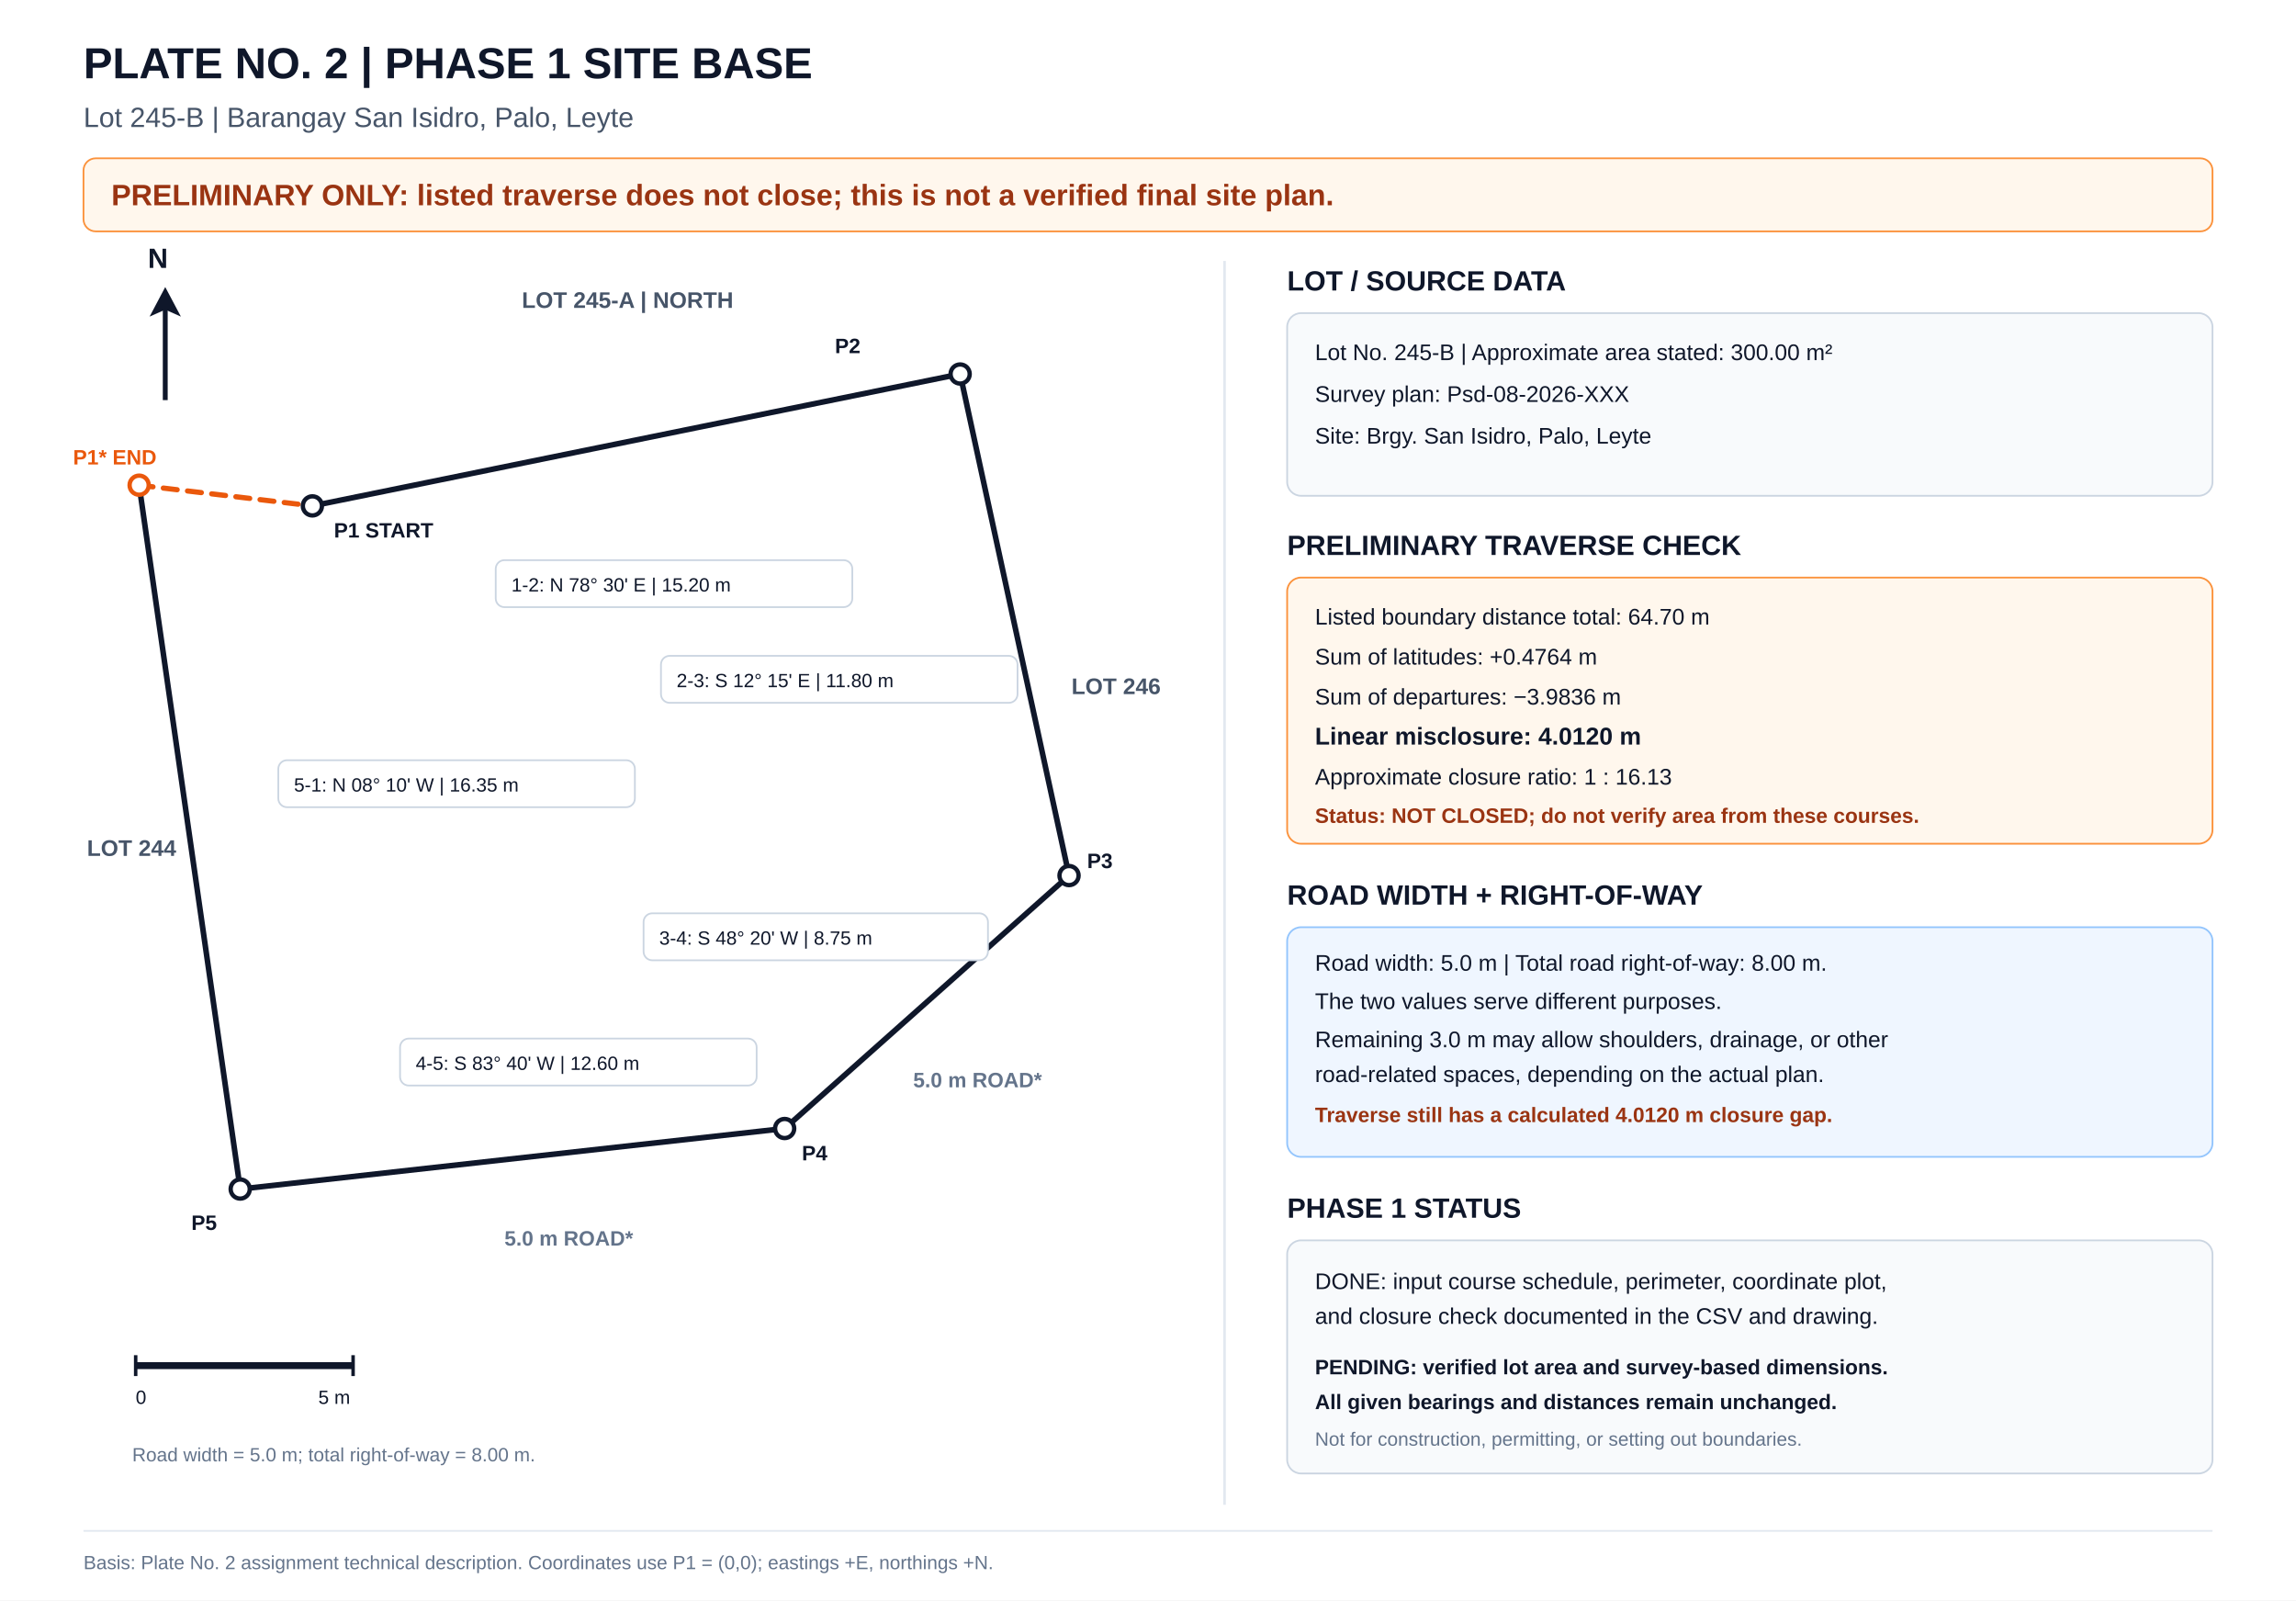
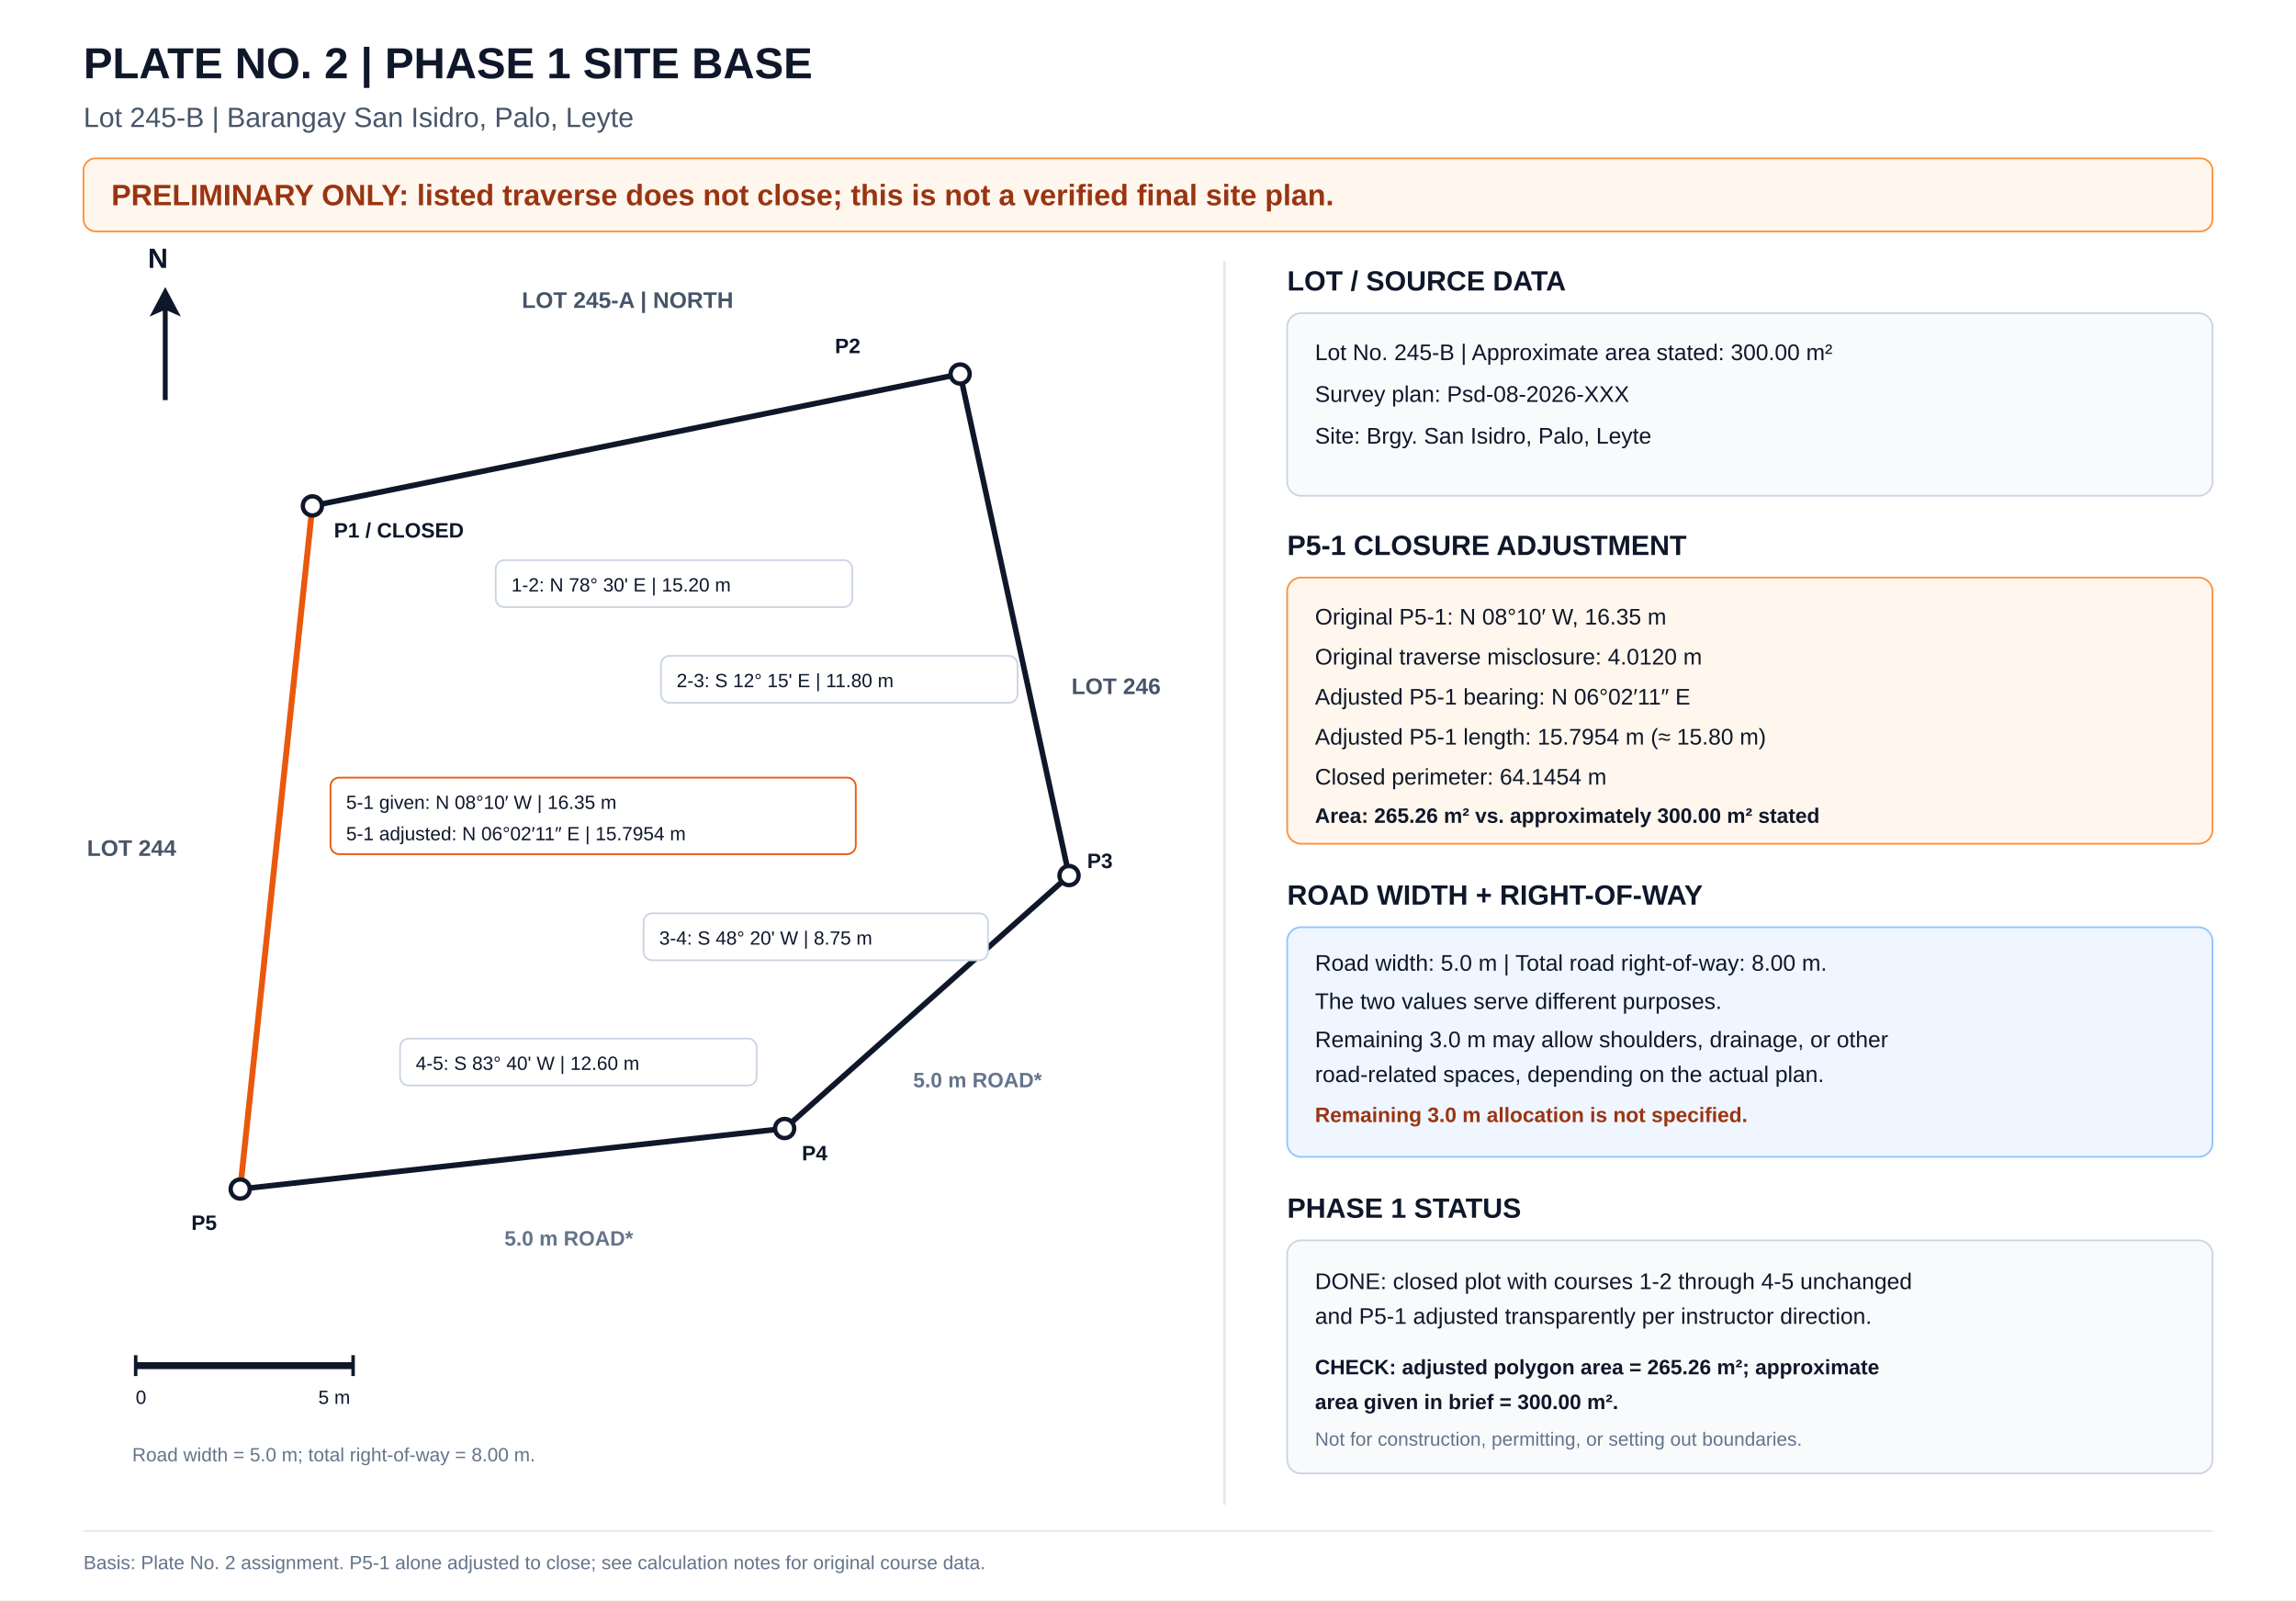
<svg xmlns="http://www.w3.org/2000/svg" width="1320" height="920" viewBox="0 0 1320 920">
  <style>
 text{font-family:Arial,Helvetica,sans-serif;fill:#0f172a}
 .title{font-size:25px;font-weight:700}.subtitle{font-size:16px;fill:#475569}
 .heading{font-size:16px;font-weight:700}.small{font-size:13px}.tiny{font-size:11px}
 .course{font-size:11px;fill:#334155}.neighbor{font-size:13px;font-weight:700;fill:#475569}
 .warning{font-size:17px;font-weight:700;fill:#9a3412}.alert{font-size:12px;font-weight:700;fill:#991b1b}
 .point{font-size:12px;font-weight:700}.note{font-size:12px;fill:#64748b}
</style>
  <rect width="1320" height="920" fill="#fff" />
  <text class="title" x="48" y="45">PLATE NO. 2 | PHASE 1 SITE BASE</text>
  <text class="subtitle" x="48" y="73">Lot 245-B | Barangay San Isidro, Palo, Leyte</text>
  <rect x="48" y="91" width="1224" height="42" rx="7" fill="#fff7ed" stroke="#fb923c" />
  <text class="warning" x="64" y="118">PRELIMINARY ONLY: listed traverse does not close; this is not a verified final site plan.</text>
  <line x1="704" y1="150" x2="704" y2="865" stroke="#e2e8f0" stroke-width="1.5" />
  <text class="neighbor" x="300" y="177">LOT 245-A | NORTH</text>
  <text class="neighbor" x="616" y="399">LOT 246</text>
  <text class="neighbor" x="50" y="492">LOT 244</text>
  <text class="neighbor" x="525" y="625" style="fill:#64748b;font-size:12px">5.0 m ROAD*</text>
  <text class="neighbor" x="290" y="716" style="fill:#64748b;font-size:12px">5.0 m ROAD*</text>
  <g fill="none" stroke="#0f172a" stroke-width="3.2" stroke-linecap="round">
-     <path d="M179.6 290.8 L552 215 L614.6 503.3 L451.1 648.7 L138.1 683.5 L80 278.9" />
+     <path d="M179.6 290.8 L552 215 L614.6 503.3 L451.1 648.7 L138.1 683.5" />
  </g>
-   <line x1="80" y1="278.9" x2="179.6" y2="290.8" stroke="#ea580c" stroke-width="3" stroke-dasharray="8 6" stroke-linecap="round" />
+   <line x1="138.1" y1="683.5" x2="179.6" y2="290.8" stroke="#ea580c" stroke-width="3.4" stroke-linecap="round" />
  <g fill="#fff" stroke-width="2.5">
    <circle cx="179.6" cy="290.8" r="5.5" stroke="#0f172a" />
    <circle cx="552" cy="215" r="5.5" stroke="#0f172a" />
    <circle cx="614.6" cy="503.3" r="5.5" stroke="#0f172a" />
    <circle cx="451.1" cy="648.7" r="5.5" stroke="#0f172a" />
    <circle cx="138.1" cy="683.5" r="5.5" stroke="#0f172a" />
-     <circle cx="80" cy="278.9" r="5.5" stroke="#ea580c" />
  </g>
  <g class="point">
-     <text x="192" y="309">P1 START</text>
+     <text x="192" y="309">P1 / CLOSED</text>
    <text x="480" y="203">P2</text>
    <text x="625" y="499">P3</text>
    <text x="461" y="667">P4</text>
    <text x="110" y="707">P5</text>
-     <text x="42" y="267" style="fill:#ea580c">P1* END</text>
  </g>
  <g class="course">
    <rect x="285" y="322" width="205" height="27" rx="5" fill="#fff" stroke="#cbd5e1" />
    <text x="294" y="340">1-2: N 78° 30' E | 15.20 m</text>
    <rect x="380" y="377" width="205" height="27" rx="5" fill="#fff" stroke="#cbd5e1" />
    <text x="389" y="395">2-3: S 12° 15' E | 11.80 m</text>
    <rect x="370" y="525" width="198" height="27" rx="5" fill="#fff" stroke="#cbd5e1" />
    <text x="379" y="543">3-4: S 48° 20' W | 8.75 m</text>
    <rect x="230" y="597" width="205" height="27" rx="5" fill="#fff" stroke="#cbd5e1" />
    <text x="239" y="615">4-5: S 83° 40' W | 12.60 m</text>
-     <rect x="160" y="437" width="205" height="27" rx="5" fill="#fff" stroke="#cbd5e1" />
-     <text x="169" y="455">5-1: N 08° 10' W | 16.35 m</text>
+     <rect x="190" y="447" width="302" height="44" rx="5" fill="#fff" stroke="#ea580c" />
+     <text x="199" y="465">5-1 given: N 08°10′ W | 16.35 m</text>
+     <text x="199" y="483">5-1 adjusted: N 06°02′11″ E | 15.7954 m</text>
  </g>
  <line x1="95" y1="230" x2="95" y2="174" stroke="#0f172a" stroke-width="2.8" />
  <path d="M95 165 L86 182 L95 178 L104 182 Z" fill="#0f172a" />
  <text x="85" y="154" font-size="16" font-weight="700">N</text>
  <line x1="78" y1="785" x2="203" y2="785" stroke="#0f172a" stroke-width="4" />
  <path d="M78 779 V791 M203 779 V791" stroke="#0f172a" stroke-width="2" />
  <text class="tiny" x="78" y="807">0</text>
  <text class="tiny" x="183" y="807">5 m</text>
  <text class="tiny" x="76" y="840" style="fill:#64748b">Road width = 5.0 m; total right-of-way = 8.00 m.</text>
  <text class="heading" x="740" y="167">LOT / SOURCE DATA</text>
  <rect x="740" y="180" width="532" height="105" rx="8" fill="#f8fafc" stroke="#cbd5e1" />
  <text class="small" x="756" y="207">Lot No. 245-B | Approximate area stated: 300.00 m²</text>
  <text class="small" x="756" y="231">Survey plan: Psd-08-2026-XXX</text>
  <text class="small" x="756" y="255">Site: Brgy. San Isidro, Palo, Leyte</text>
-   <text class="heading" x="740" y="319">PRELIMINARY TRAVERSE CHECK</text>
+   <text class="heading" x="740" y="319">P5-1 CLOSURE ADJUSTMENT</text>
  <rect x="740" y="332" width="532" height="153" rx="8" fill="#fff7ed" stroke="#fb923c" />
-   <text class="small" x="756" y="359">Listed boundary distance total: 64.70 m</text>
-   <text class="small" x="756" y="382">Sum of latitudes: +0.4764 m</text>
-   <text class="small" x="756" y="405">Sum of departures: −3.9836 m</text>
-   <text x="756" y="428" font-size="14" font-weight="700" fill="#9a3412">Linear misclosure: 4.0120 m</text>
-   <text class="small" x="756" y="451">Approximate closure ratio: 1 : 16.13</text>
-   <text class="alert" x="756" y="473" style="fill:#9a3412">Status: NOT CLOSED; do not verify area from these courses.</text>
+   <text class="small" x="756" y="359">Original P5-1: N 08°10′ W, 16.35 m</text>
+   <text class="small" x="756" y="382">Original traverse misclosure: 4.0120 m</text>
+   <text class="small" x="756" y="405">Adjusted P5-1 bearing: N 06°02′11″ E</text>
+   <text class="small" x="756" y="428">Adjusted P5-1 length: 15.7954 m (≈ 15.80 m)</text>
+   <text class="small" x="756" y="451">Closed perimeter: 64.1454 m</text>
+   <text x="756" y="473" font-size="12" font-weight="700" fill="#9a3412">Area: 265.26 m² vs. approximately 300.00 m² stated</text>
  <text class="heading" x="740" y="520">ROAD WIDTH + RIGHT-OF-WAY</text>
  <rect x="740" y="533" width="532" height="132" rx="8" fill="#eff6ff" stroke="#93c5fd" />
  <text class="small" x="756" y="558">Road width: 5.0 m | Total road right-of-way: 8.00 m.</text>
  <text class="small" x="756" y="580">The two values serve different purposes.</text>
  <text class="small" x="756" y="602">Remaining 3.0 m may allow shoulders, drainage, or other</text>
  <text class="small" x="756" y="622">road-related spaces, depending on the actual plan.</text>
-   <text class="alert" x="756" y="645" style="fill:#9a3412">Traverse still has a calculated 4.0120 m closure gap.</text>
+   <text class="alert" x="756" y="645" style="fill:#9a3412">Remaining 3.0 m allocation is not specified.</text>
  <text class="heading" x="740" y="700">PHASE 1 STATUS</text>
  <rect x="740" y="713" width="532" height="134" rx="8" fill="#f8fafc" stroke="#cbd5e1" />
-   <text class="small" x="756" y="741">DONE: input course schedule, perimeter, coordinate plot,</text>
-   <text class="small" x="756" y="761">and closure check documented in the CSV and drawing.</text>
-   <text x="756" y="790" font-size="12" font-weight="700" fill="#9a3412">PENDING: verified lot area and survey-based dimensions.</text>
-   <text x="756" y="810" font-size="12" font-weight="700" fill="#9a3412">All given bearings and distances remain unchanged.</text>
+   <text class="small" x="756" y="741">DONE: closed plot with courses 1-2 through 4-5 unchanged</text>
+   <text class="small" x="756" y="761">and P5-1 adjusted transparently per instructor direction.</text>
+   <text x="756" y="790" font-size="12" font-weight="700" fill="#9a3412">CHECK: adjusted polygon area = 265.26 m²; approximate</text>
+   <text x="756" y="810" font-size="12" font-weight="700" fill="#9a3412">area given in brief = 300.00 m².</text>
  <text class="tiny" x="756" y="831" style="fill:#64748b">Not for construction, permitting, or setting out boundaries.</text>
  <line x1="48" y1="880" x2="1272" y2="880" stroke="#e2e8f0" />
-   <text class="tiny" x="48" y="902" style="fill:#64748b">Basis: Plate No. 2 assignment technical description. Coordinates use P1 = (0,0); eastings +E, northings +N.</text>
+   <text class="tiny" x="48" y="902" style="fill:#64748b">Basis: Plate No. 2 assignment. P5-1 alone adjusted to close; see calculation notes for original course data.</text>
</svg>
